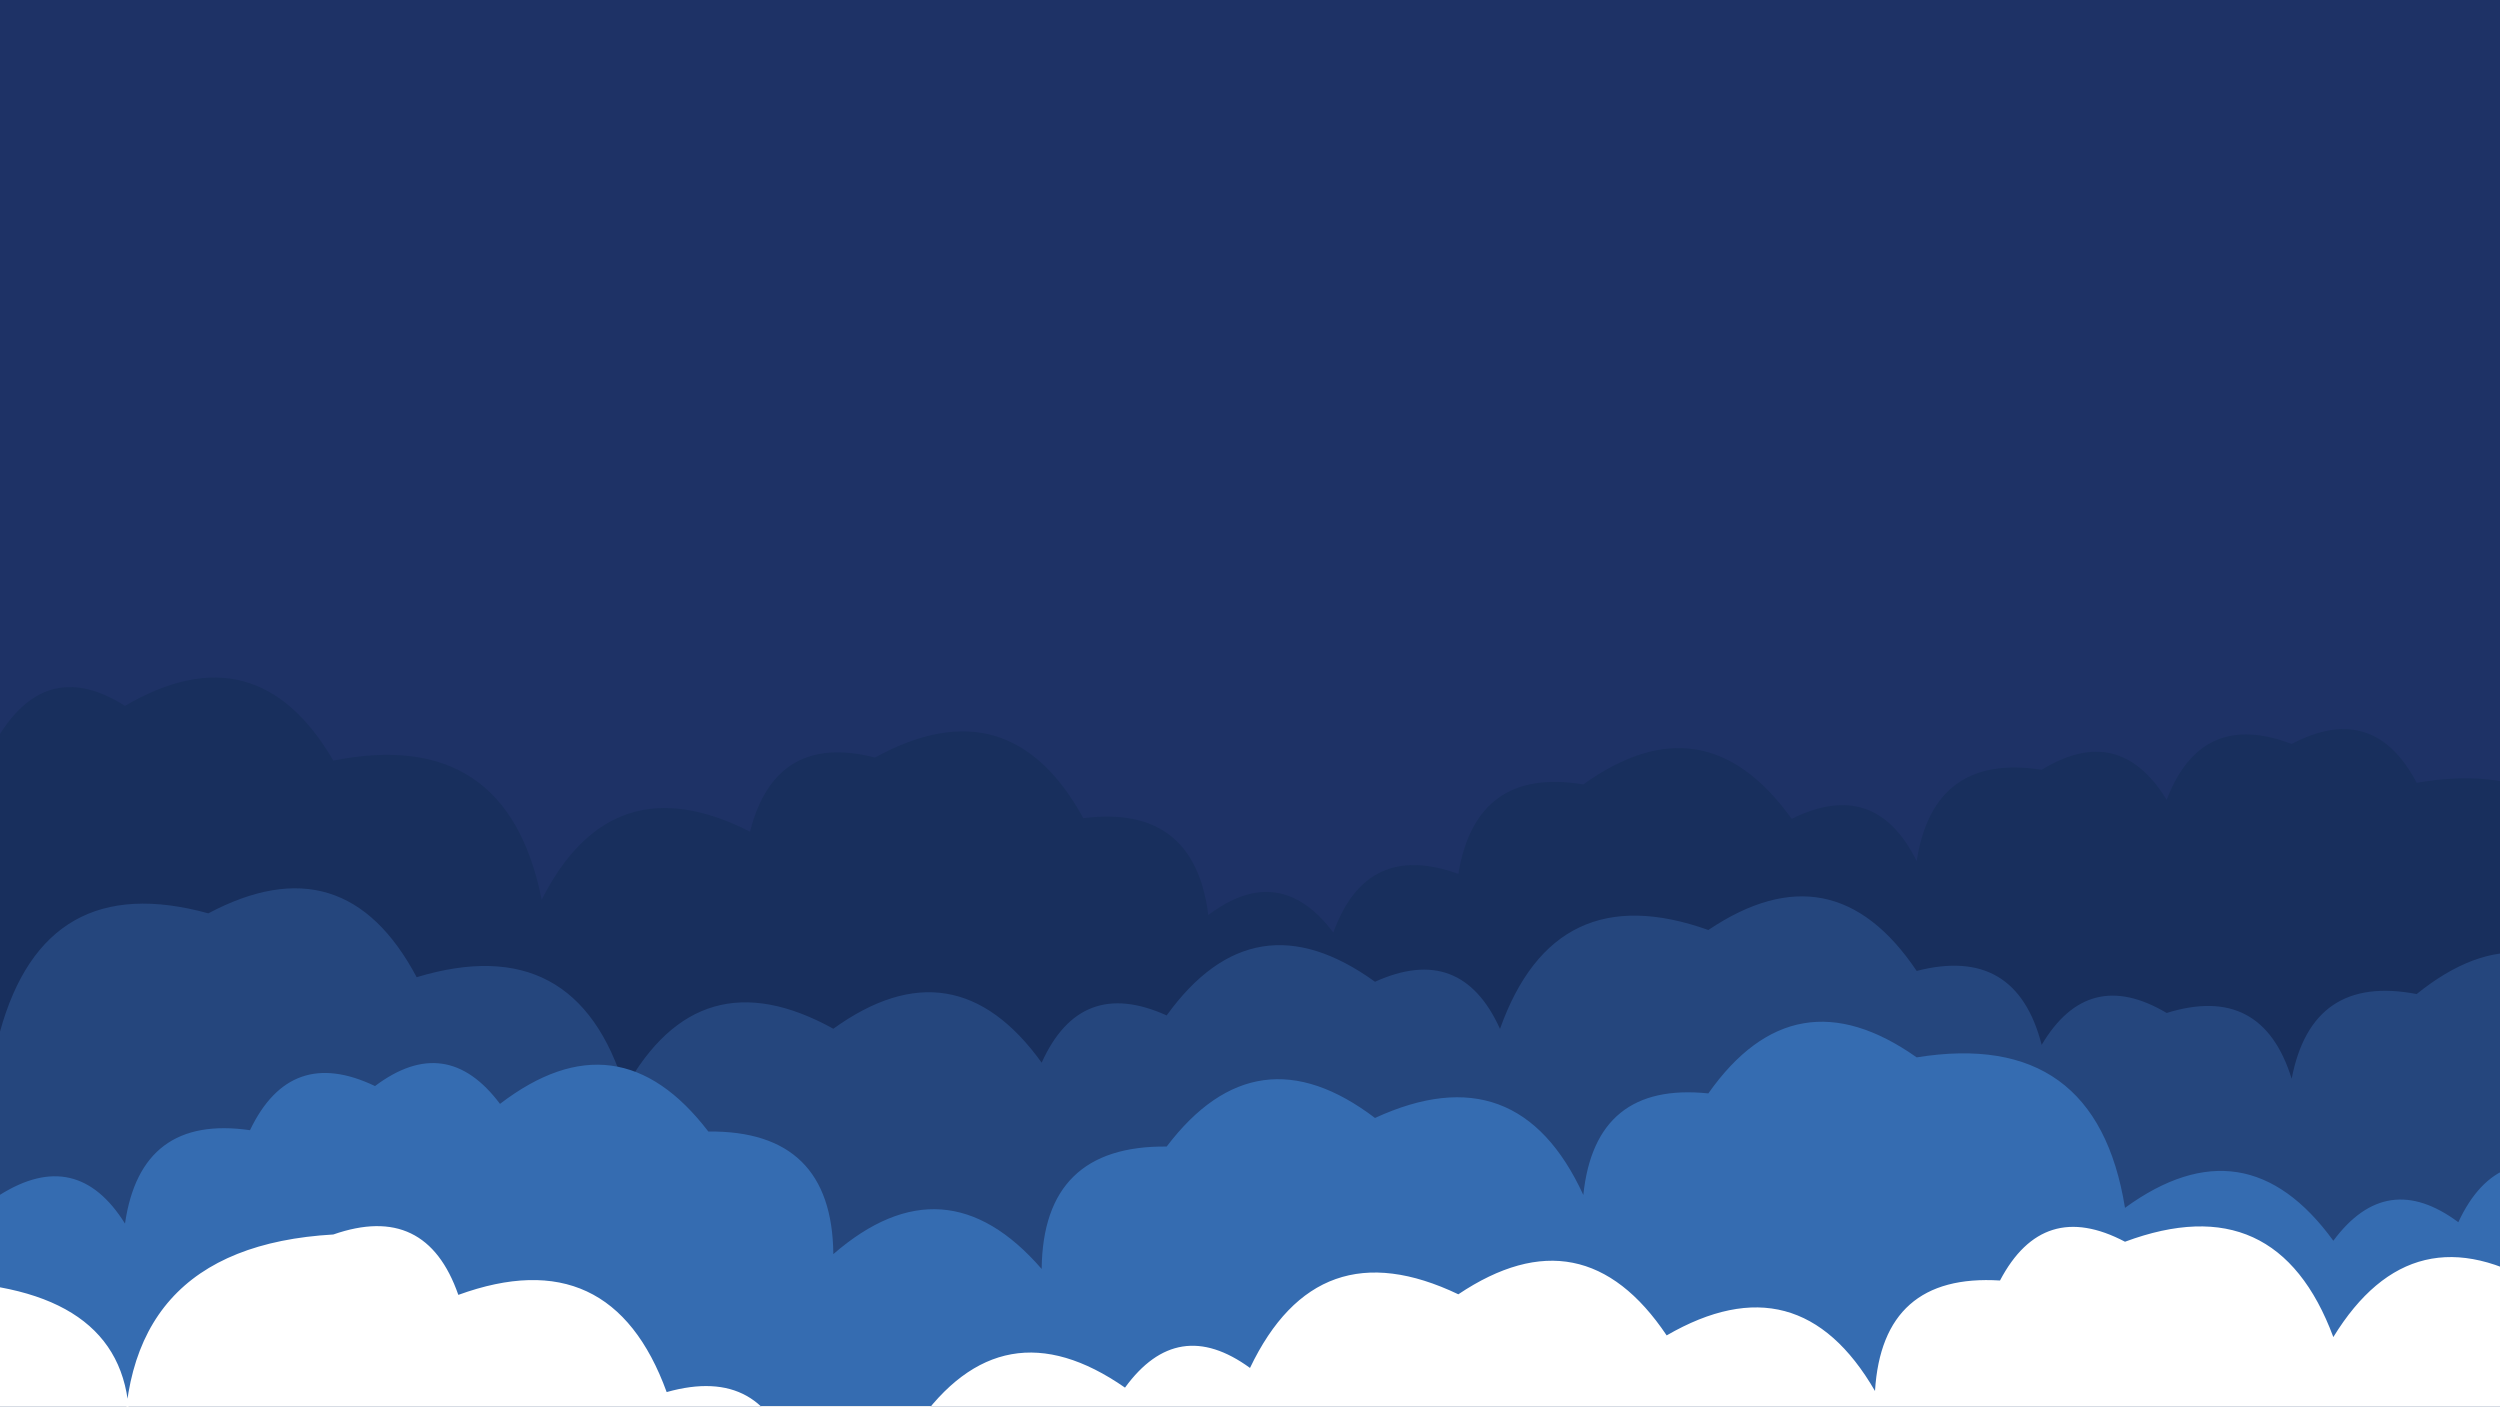
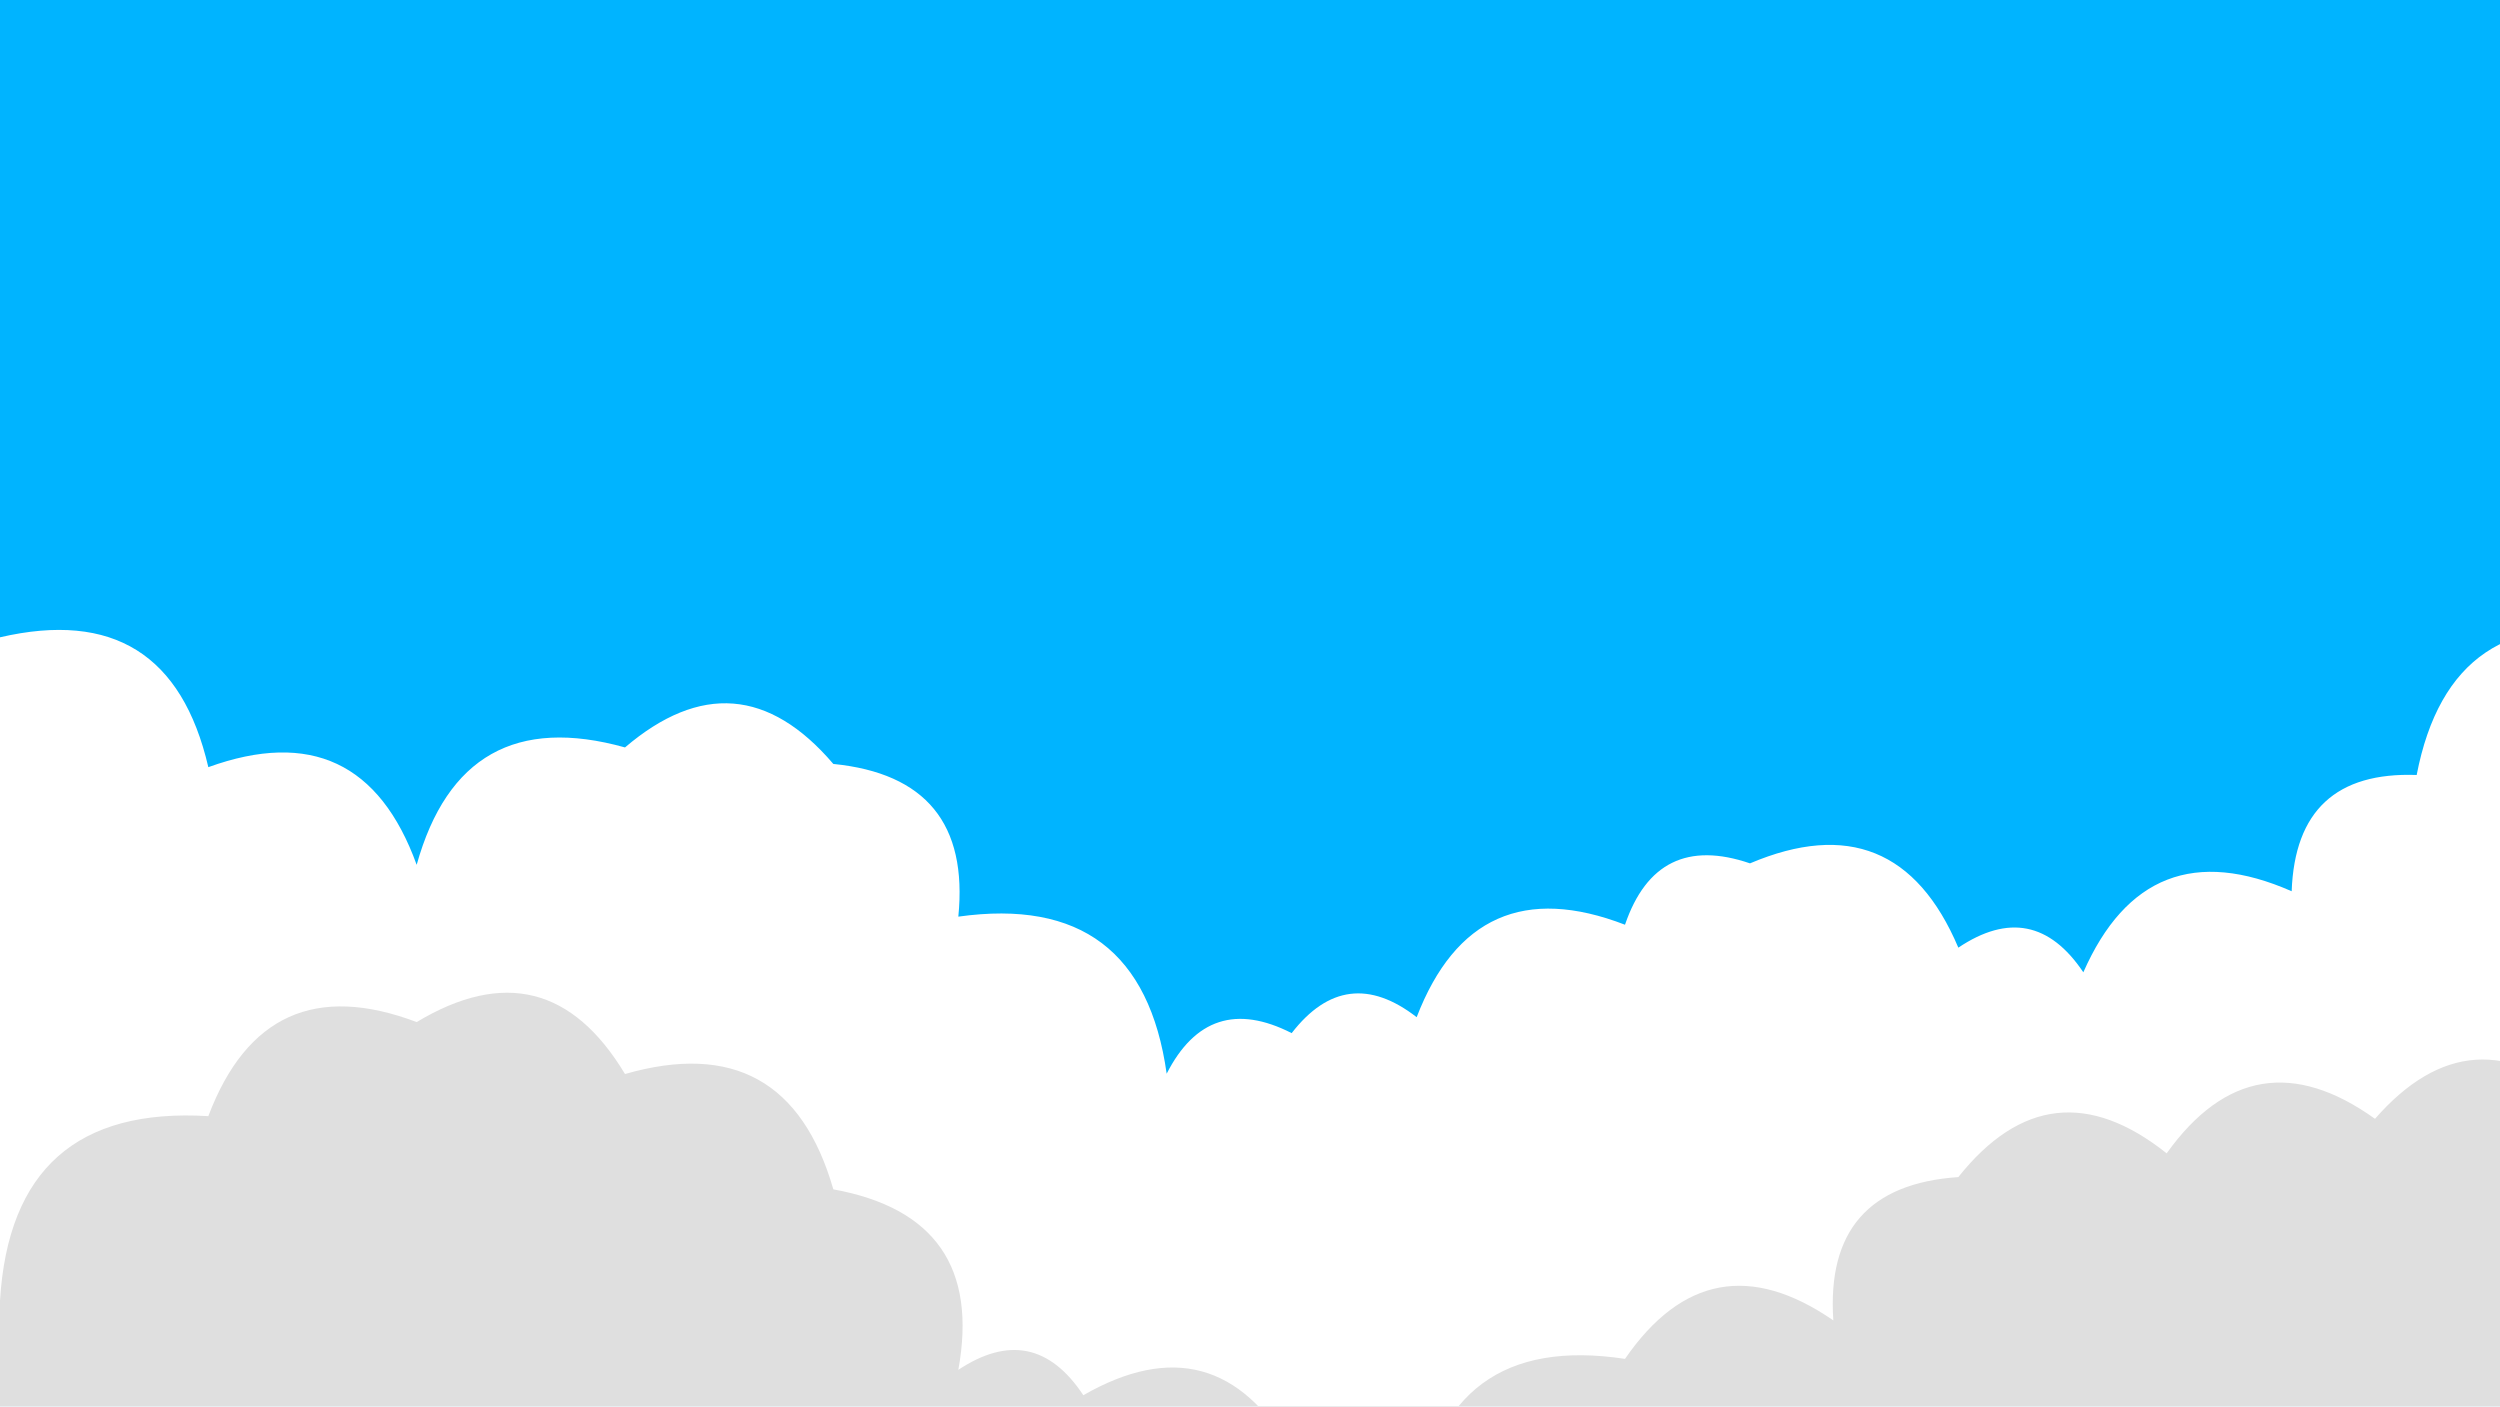
<svg xmlns="http://www.w3.org/2000/svg" version="1.1" width="1920" height="1080" preserveAspectRatio="none" viewBox="0 0 1920 1080">
-   <g mask="url(&quot;#SvgjsMask1101&quot;)" fill="none">
-     <rect width="1920" height="1080" x="0" y="0" fill="#1e3266" />
-     <path d="M2016 1080L0 1080 L0 563.71Q37.19 504.9, 96 542.1Q197.01 483.12, 256 584.13Q389.42 557.55, 416 690.96Q469.87 584.83, 576 638.69Q595.55 562.24, 672 581.79Q775.29 525.08, 832 628.36Q917.19 617.55, 928 702.74Q982.73 661.47, 1024 716.2Q1049.47 645.67, 1120 671.15Q1133.64 588.79, 1216 602.43Q1309.21 535.64, 1376 628.86Q1440.23 597.09, 1472 661.32Q1484.93 578.26, 1568 591.19Q1627.54 554.74, 1664 614.28Q1690.55 544.83, 1760 571.37Q1822.9 538.27, 1856 601.18Q1992.49 577.67, 2016 714.17z" fill="#182f5d" />
-     <path d="M2016 1080L0 1080 L0 792.32Q34.57 666.89, 160 701.46Q264.52 645.98, 320 750.5Q442.83 713.33, 480 836.16Q536.96 733.12, 640 790.07Q733.03 723.1, 800 816.13Q829.86 749.99, 896 779.85Q963.07 686.92, 1056 753.99Q1122.1 724.09, 1152 790.18Q1194.03 672.21, 1312 714.24Q1407.71 649.95, 1472 745.67Q1548.39 726.06, 1568 802.45Q1603.76 742.21, 1664 777.96Q1737.26 755.22, 1760 828.48Q1775.47 747.95, 1856 763.43Q1944.53 691.96, 2016 780.5z" fill="#25467d" />
-     <path d="M1984 1080L0 1080 L0 917.61Q59.05 880.66, 96 939.72Q108.13 855.86, 192 867.99Q223.05 803.04, 288 834.09Q342.84 792.93, 384 847.78Q474.61 778.39, 544 869Q639.08 868.08, 640 963.16Q725.71 888.87, 800 974.57Q800.99 879.56, 896 880.55Q965.03 789.58, 1056 858.6Q1165.57 808.17, 1216 917.74Q1225 830.74, 1312 839.74Q1378.16 745.9, 1472 812.06Q1609.78 789.84, 1632 927.62Q1724.64 860.26, 1792 952.9Q1832.88 897.78, 1888 938.66Q1918.42 873.08, 1984 903.5z" fill="#356cb1" />
-     <path d="M1952 1080L0 1080 L0 988.65Q117.57 1010.22, 96 1127.8Q86.14 957.94, 256 948.08Q327.2 923.28, 352 994.47Q469.33 951.8, 512 1069.12Q586.93 1048.05, 608 1122.99Q641.7 1060.69, 704 1094.39Q769.65 1000.05, 864 1065.7Q904.44 1010.14, 960 1050.58Q1011.72 942.3, 1120 994.02Q1215.78 929.8, 1280 1025.59Q1381.35 966.94, 1440 1068.29Q1445.57 977.86, 1536 983.43Q1569.11 920.54, 1632 953.65Q1748.6 910.25, 1792 1026.86Q1852.86 927.72, 1952 988.58z" fill="white" />
+   <g mask="url(&quot;#SvgjsMask1170&quot;)" fill="none">
+     <rect width="1920" height="1080" x="0" y="0" fill="rgb(0, 180, 255)" />
+     <path d="M2016 1080L0 1080 L0 489.45Q129.86 459.31, 160 589.18Q277.5 546.68, 320 664.18Q354.93 539.11, 480 574.03Q566.34 500.37, 640 586.71Q746.63 597.35, 736 703.98Q876.31 684.29, 896 824.6Q928.42 761.02, 992 793.44Q1033.88 739.32, 1088 781.19Q1132.5 665.69, 1248 710.19Q1272.43 638.63, 1344 663.06Q1456.37 615.43, 1504 727.8Q1561.46 689.26, 1600 746.73Q1648.88 635.61, 1760 684.48Q1763.36 591.84, 1856 595.19Q1881.93 461.13, 2016 487.06z" fill="rgba(255, 255, 255, 1)" />
+     <path d="M1984 1080L0 1080 L0 998.89Q9.16 848.05, 160 857.2Q203.88 741.08, 320 784.95Q419.95 724.9, 480 824.85Q604.28 789.13, 640 913.42Q757.31 934.73, 736 1052.04Q793.74 1013.78, 832 1071.53Q933.64 1013.17, 992 1114.81Q1063.27 1090.08, 1088 1161.35Q1109.13 1022.48, 1248 1043.62Q1313.23 948.85, 1408 1014.07Q1400.97 911.04, 1504 904Q1574.88 814.88, 1664 885.76Q1730.74 792.5, 1824 859.25Q1898.64 773.89, 1984 848.54z" fill="rgba(223, 223, 223, 1)" />
  </g>
  <defs>
-     <mask id="SvgjsMask1101">
+     <mask id="SvgjsMask1170">
      <rect width="1920" height="1080" fill="#ffffff" />
    </mask>
  </defs>
</svg>
